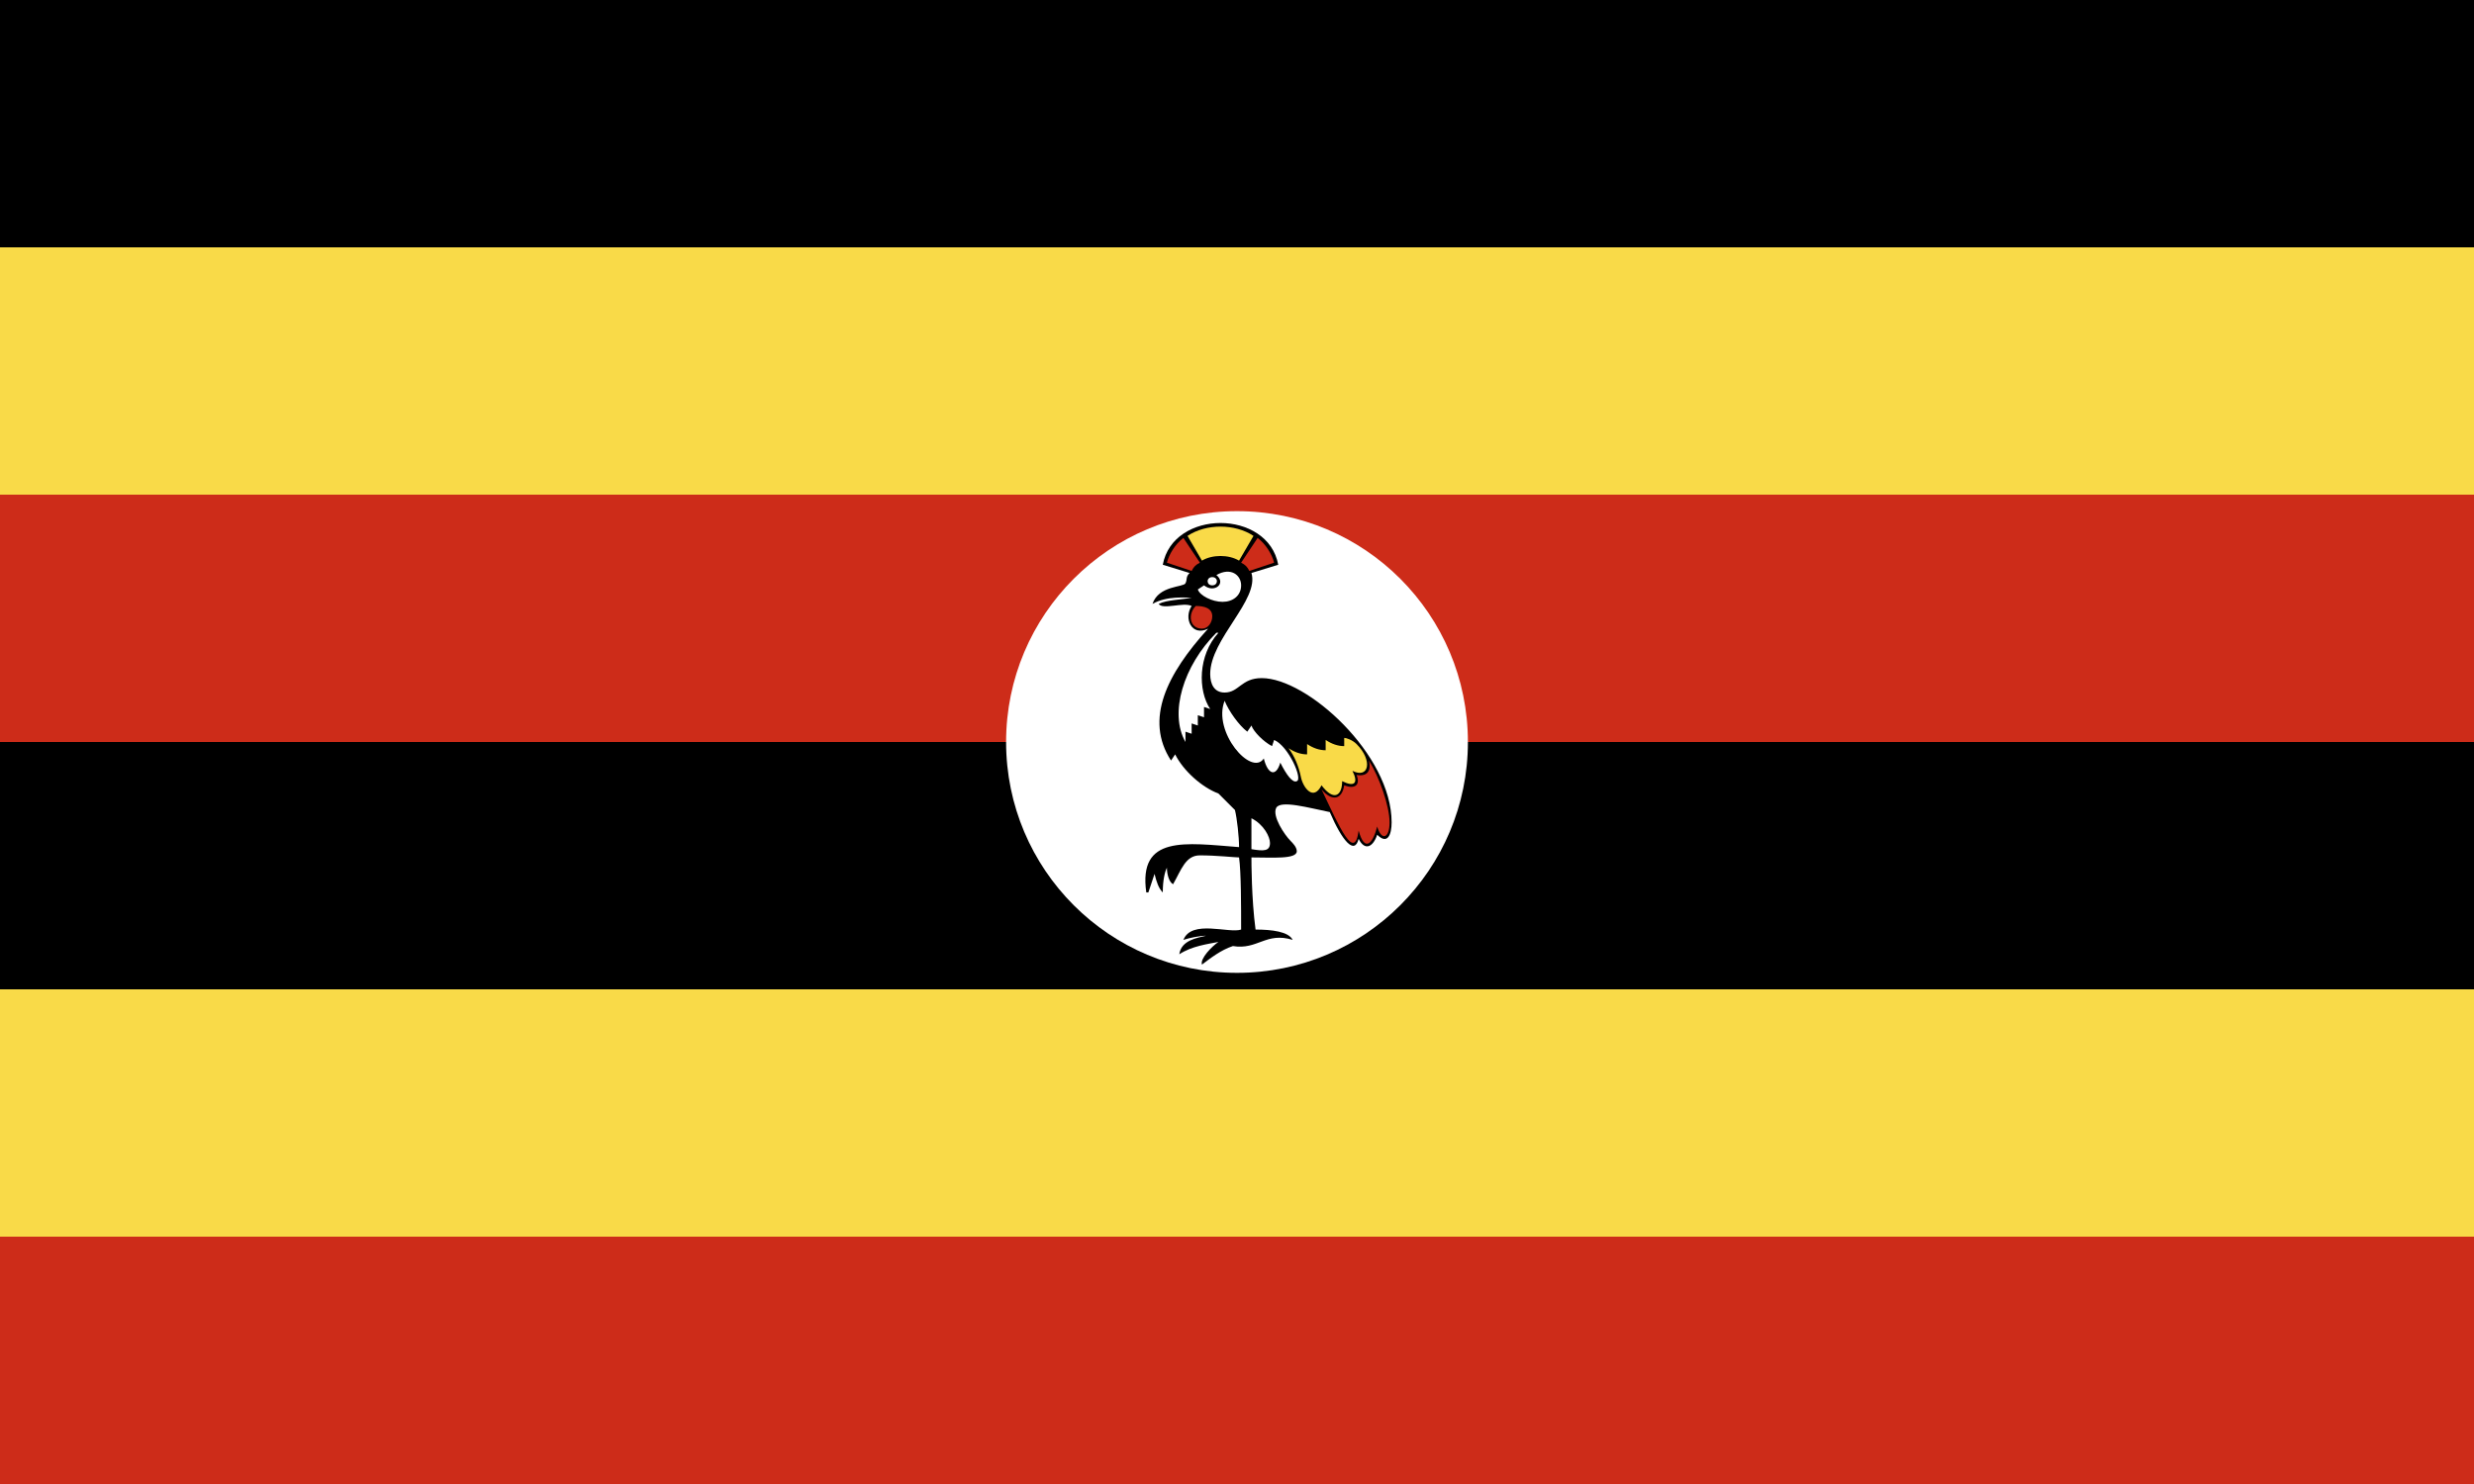
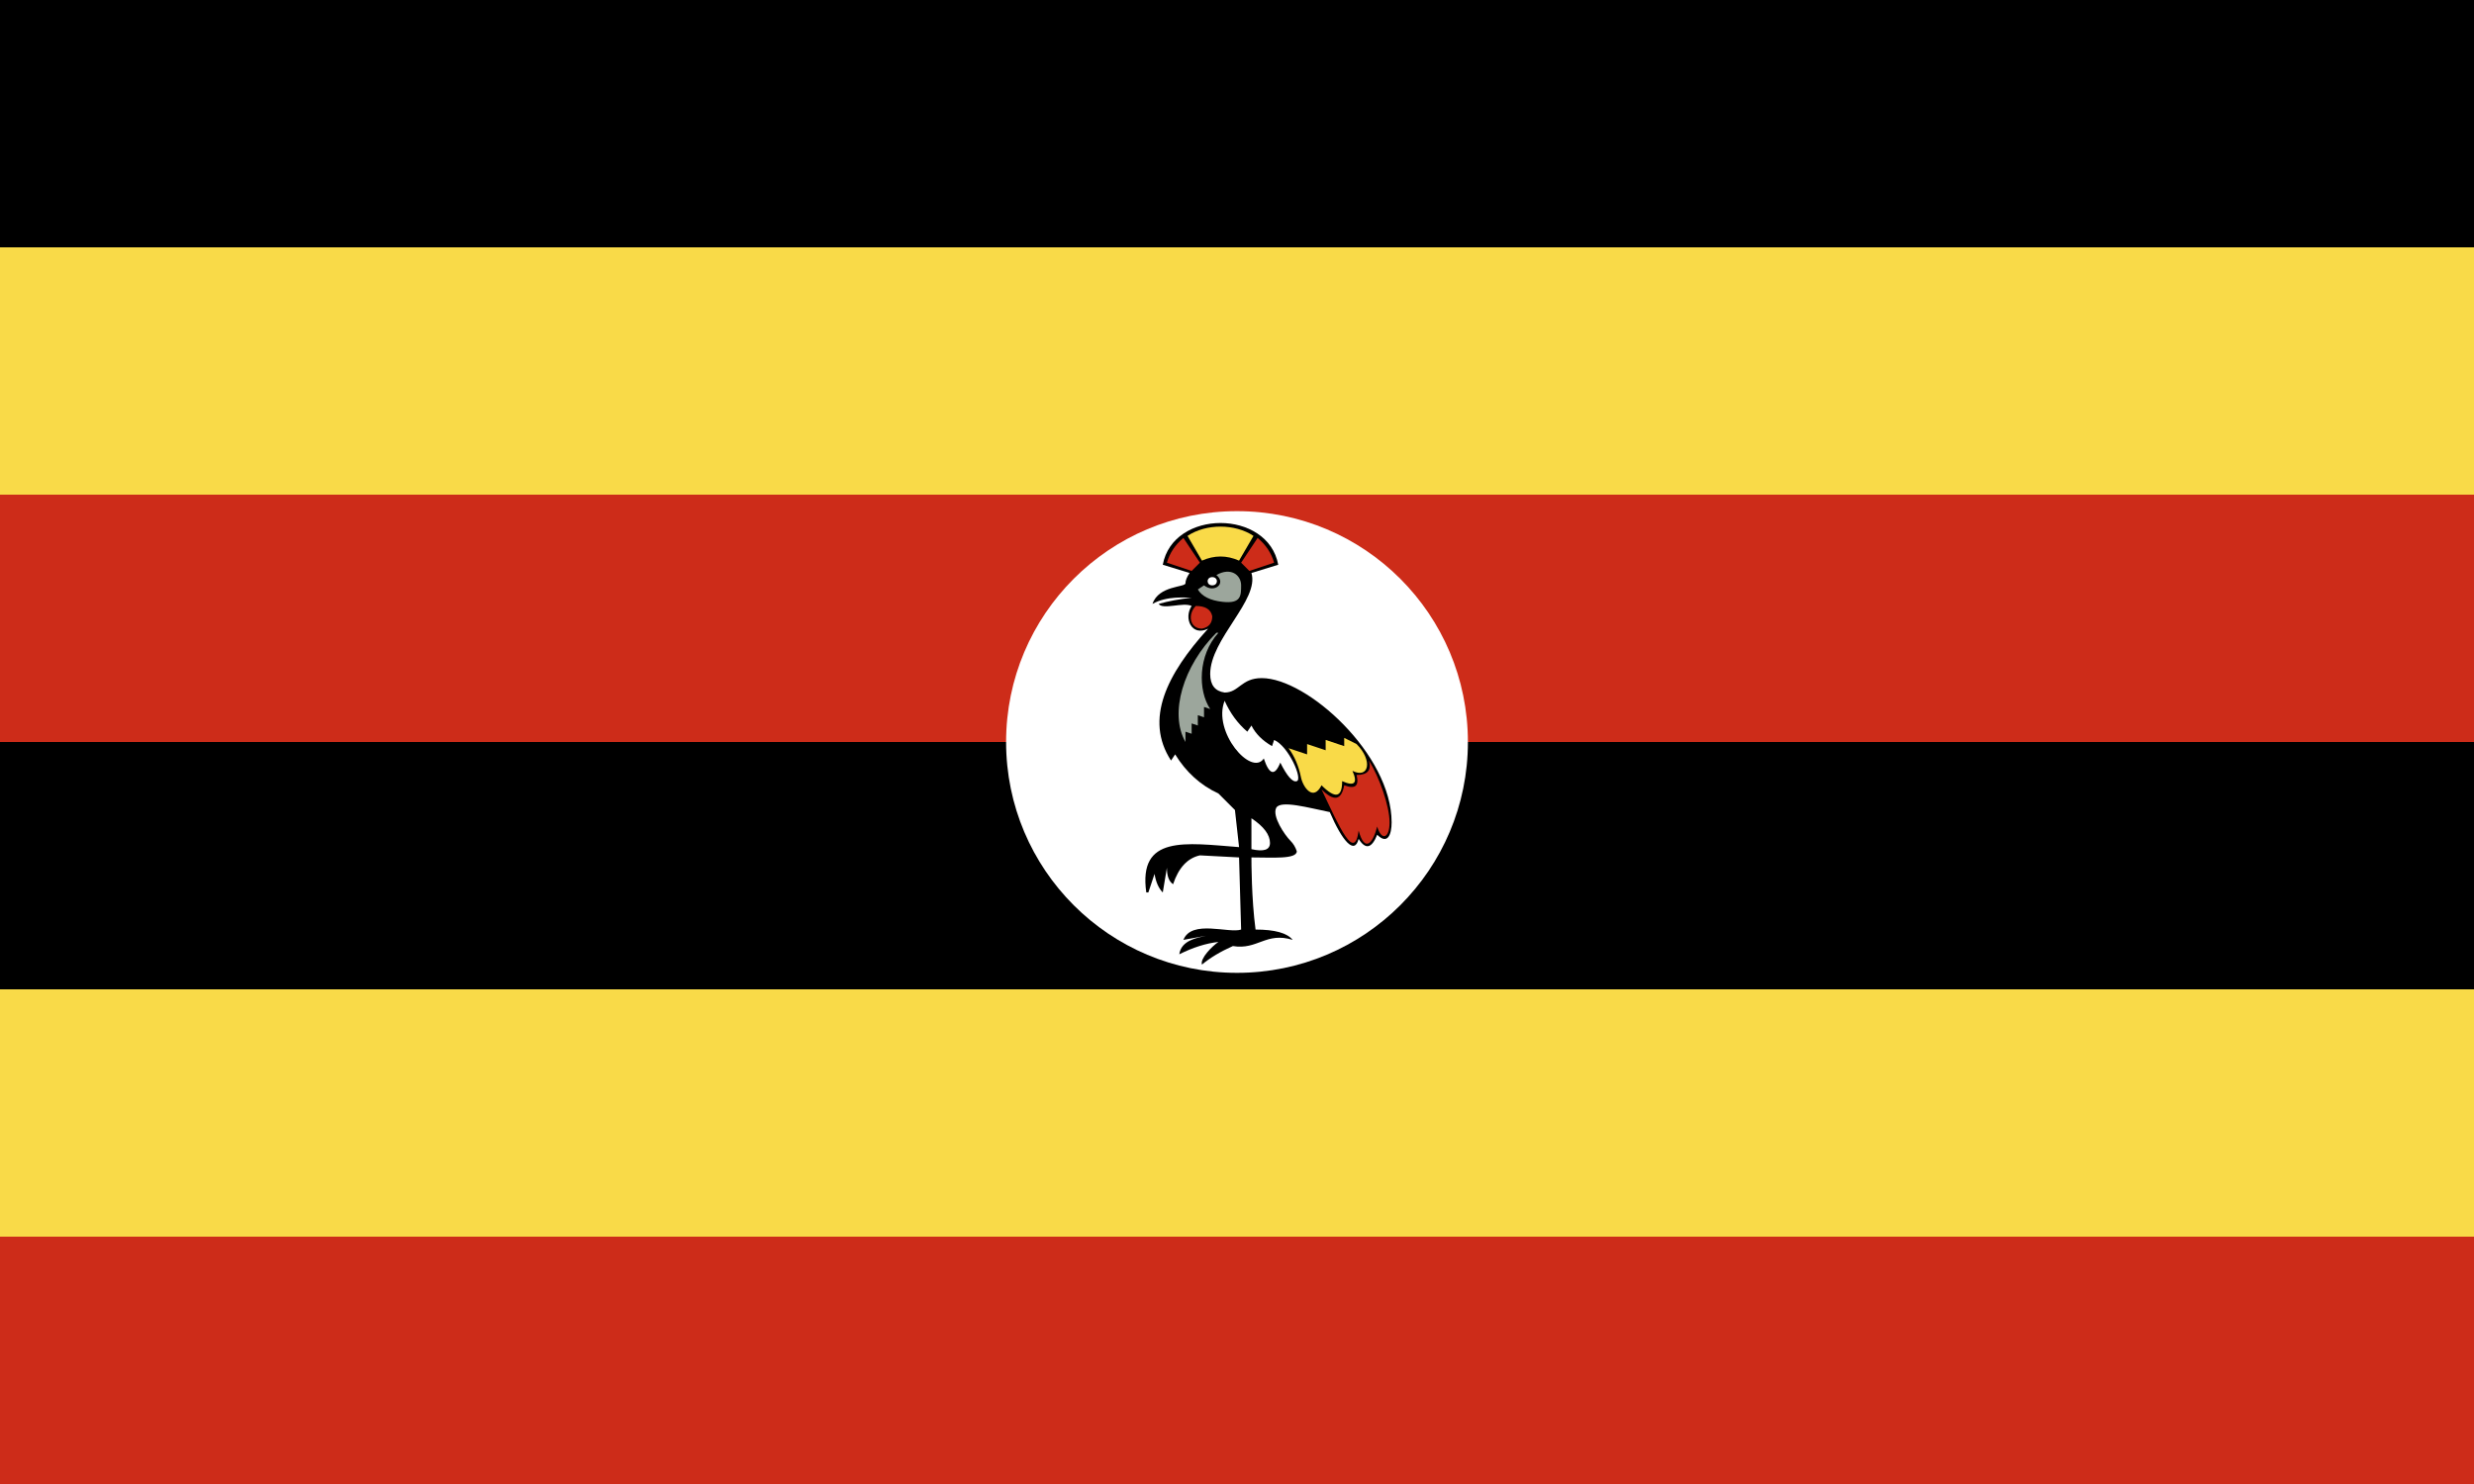
<svg xmlns="http://www.w3.org/2000/svg" width="1200" height="720">
  <path fill="#000" d="m0 0h1200v720H0Z" />
-   <path fill="#f9da48" d="m0 120h1200v180H0Zm0 360h1200v240H0Z" />
-   <path fill="#cd2c19" d="m0 240h1200v120H0Zm0 360h1200v120H0Z" />
+   <path fill="#f9da48" d="M0 120h1200v180H0zm0 360h1200v240H0z" />
+   <path fill="#cd2c19" d="M0 240h1200v120H0zm0 360h1200v120H0z" />
  <circle fill="#fff" cx="600" cy="360" r="112" />
-   <path fill="#000" d="m588 284c-3 0-3-4 0-4s3 4 0 4Zm5 8c-5 0-11-3-12-6l3-2c5 4 11-1 6-5 7-4 12 0 12 5s-4 8-9 8Zm-18 68c-8-14-1-37 15-53h1c-10 11-10 28-4 37l-3-1v5l-3-1v5l-3-1v5l-3-1v5Zm54 19c-2 1-5-3-8-9-2 7-6 6-8-2-6 9-25-13-19-28 2 5 7 12 11 15l2-3c1 3 6 8 10 10l1-3c7 3 14 19 11 20Zm-22 33v-15c6 3 9 9 9 12 0 4-3 4-9 3Zm68-13c0-33-41-70-63-70-10 0-11 7-18 7-5 0-7-4-7-9 0-17 24-36 20-49l13-4c-5-27-51-27-56 0l13 4c-2 2-1 3-2 5s-13 1-16 10c7-4 16-3 19-3-5 1-12 1-16 3 2 3 12-1 16 1-4 6 0 15 8 11-20 22-31 44-18 64l2-3c4 8 13 16 21 19l8 8c1 4 2 13 2 18-26-2-49-6-45 22h1l3-9c1 4 2 7 4 9 0-6 1-10 2-12 0 3 1 7 3 8 4-7 6-14 13-14 8 0 17 1 19 1 1 7 1 24 1 35-6 2-24-5-28 5 3-1 8-2 11-2-4 1-12 2-13 9 6-4 14-5 19-6-3 2-9 8-8 11 4-3 9-7 15-9 12 2 16-7 29-3-2-4-10-5-18-5-2-15-2-33-2-35 10 0 22 1 22-3 0-2-2-4-3-5-3-3-9-12-7-16s16 0 26 2c6 14 12 21 14 13 3 6 7 4 9-2 5 5 7 0 7-6Z" />
-   <path d="m641 383c5 6 10 5 11-2 5 2 8 0 6-5 6 1 7-3 6-7 5 8 10 22 10 30s-4 9-6 2c-2 8-6 13-9 2-2 15-9-1-18-20Zm-35-106c-1-2-2-3-4-4l8-12c4 3 7 8 8 12l-12 4Zm-28 0l-12-4c1-4 4-9 8-12l8 12c-2 1-3 2-4 4Zm5 28c-6 0-7-7-3-11 4 0 8 1 8 5 0 3-2 6-5 6Z" fill="#cd2c19" />
-   <path d="m658 361c8 8 6 17-2 13 3 6 1 8-5 5 0 7-4 10-10 2-4 8-9 1-10-4s-3-10-6-14c3 2 6 3 9 3v-5c3 2 6 3 9 3v-5c3 2 6 3 9 3v-4c1 0 4 1 6 3Zm-75-89l-7-12c9-6 23-6 32 0l-7 12c-5-3-13-3-18 0Z" fill="#f9da48" />
+   <path fill="#000" d="M588 284c-3 0-3-4 0-4s3 4 0 4m41 95q-3 1-8-9-4 10-8-2c-6 9-25-13-19-28q4 9 11 15l2-3q3 6 10 10l1-3c7 3 14 19 11 20m-22 33v-15q9 6 9 12 0 5-9 3m68-13c0-33-41-70-63-70-10 0-11 7-18 7q-7-1-7-9c0-17 24-36 20-49l13-4c-5-27-51-27-56 0l13 4q-2 3-2 5c0 2-13 1-16 10 7-4 16-3 19-3q-9 1-16 3c2 3 12-1 16 1-4 6 0 15 8 11-20 22-31 44-18 64l2-3q8 13 21 19l8 8 2 18c-26-2-49-6-45 22h1l3-9q1 6 4 9l2-12q0 6 3 8 4-12 13-14l19 1 1 35c-6 2-24-5-28 5l11-2c-4 1-12 2-13 9q10-5 19-6c-3 2-9 8-8 11q6-5 15-9c12 2 16-7 29-3q-4-5-18-5c-2-15-2-33-2-35 10 0 22 1 22-3q-1-3-3-5c-3-3-9-12-7-16s16 0 26 2c6 14 12 21 14 13q5 8 9-2c5 5 7 0 7-6" />
+   <path fill="#cd2c19" d="M641 383q9 9 11-2 8 3 6-5 8 0 6-7c5 8 10 22 10 30s-4 9-6 2c-2 8-6 13-9 2-2 15-9-1-18-20m-35-106-4-4 8-12q6 5 8 12zm-28 0-12-4q2-7 8-12l8 12zm5 28c-6 0-7-7-3-11q7 0 8 5 0 5-5 6" />
+   <path fill="#f9da48" d="M658 361c8 8 6 17-2 13q4 9-5 5 0 12-10 2c-4 8-9 1-10-4s-3-10-6-14l9 3v-5l9 3v-5l9 3v-4zm-75-89-7-12c9-6 23-6 32 0l-7 12q-9-4-18 0" />
+   <path fill="#9ca69c" d="M590 279c5 4-1 9-6 5l-3 2q3 5 12 6c9 1 9-3 9-8s-5-9-12-5m0 28c-16 16-23 39-15 53v-5l3 1v-5l3 1v-5l3 1v-5l3 1c-6-9-6-26 4-37z" />
</svg>
